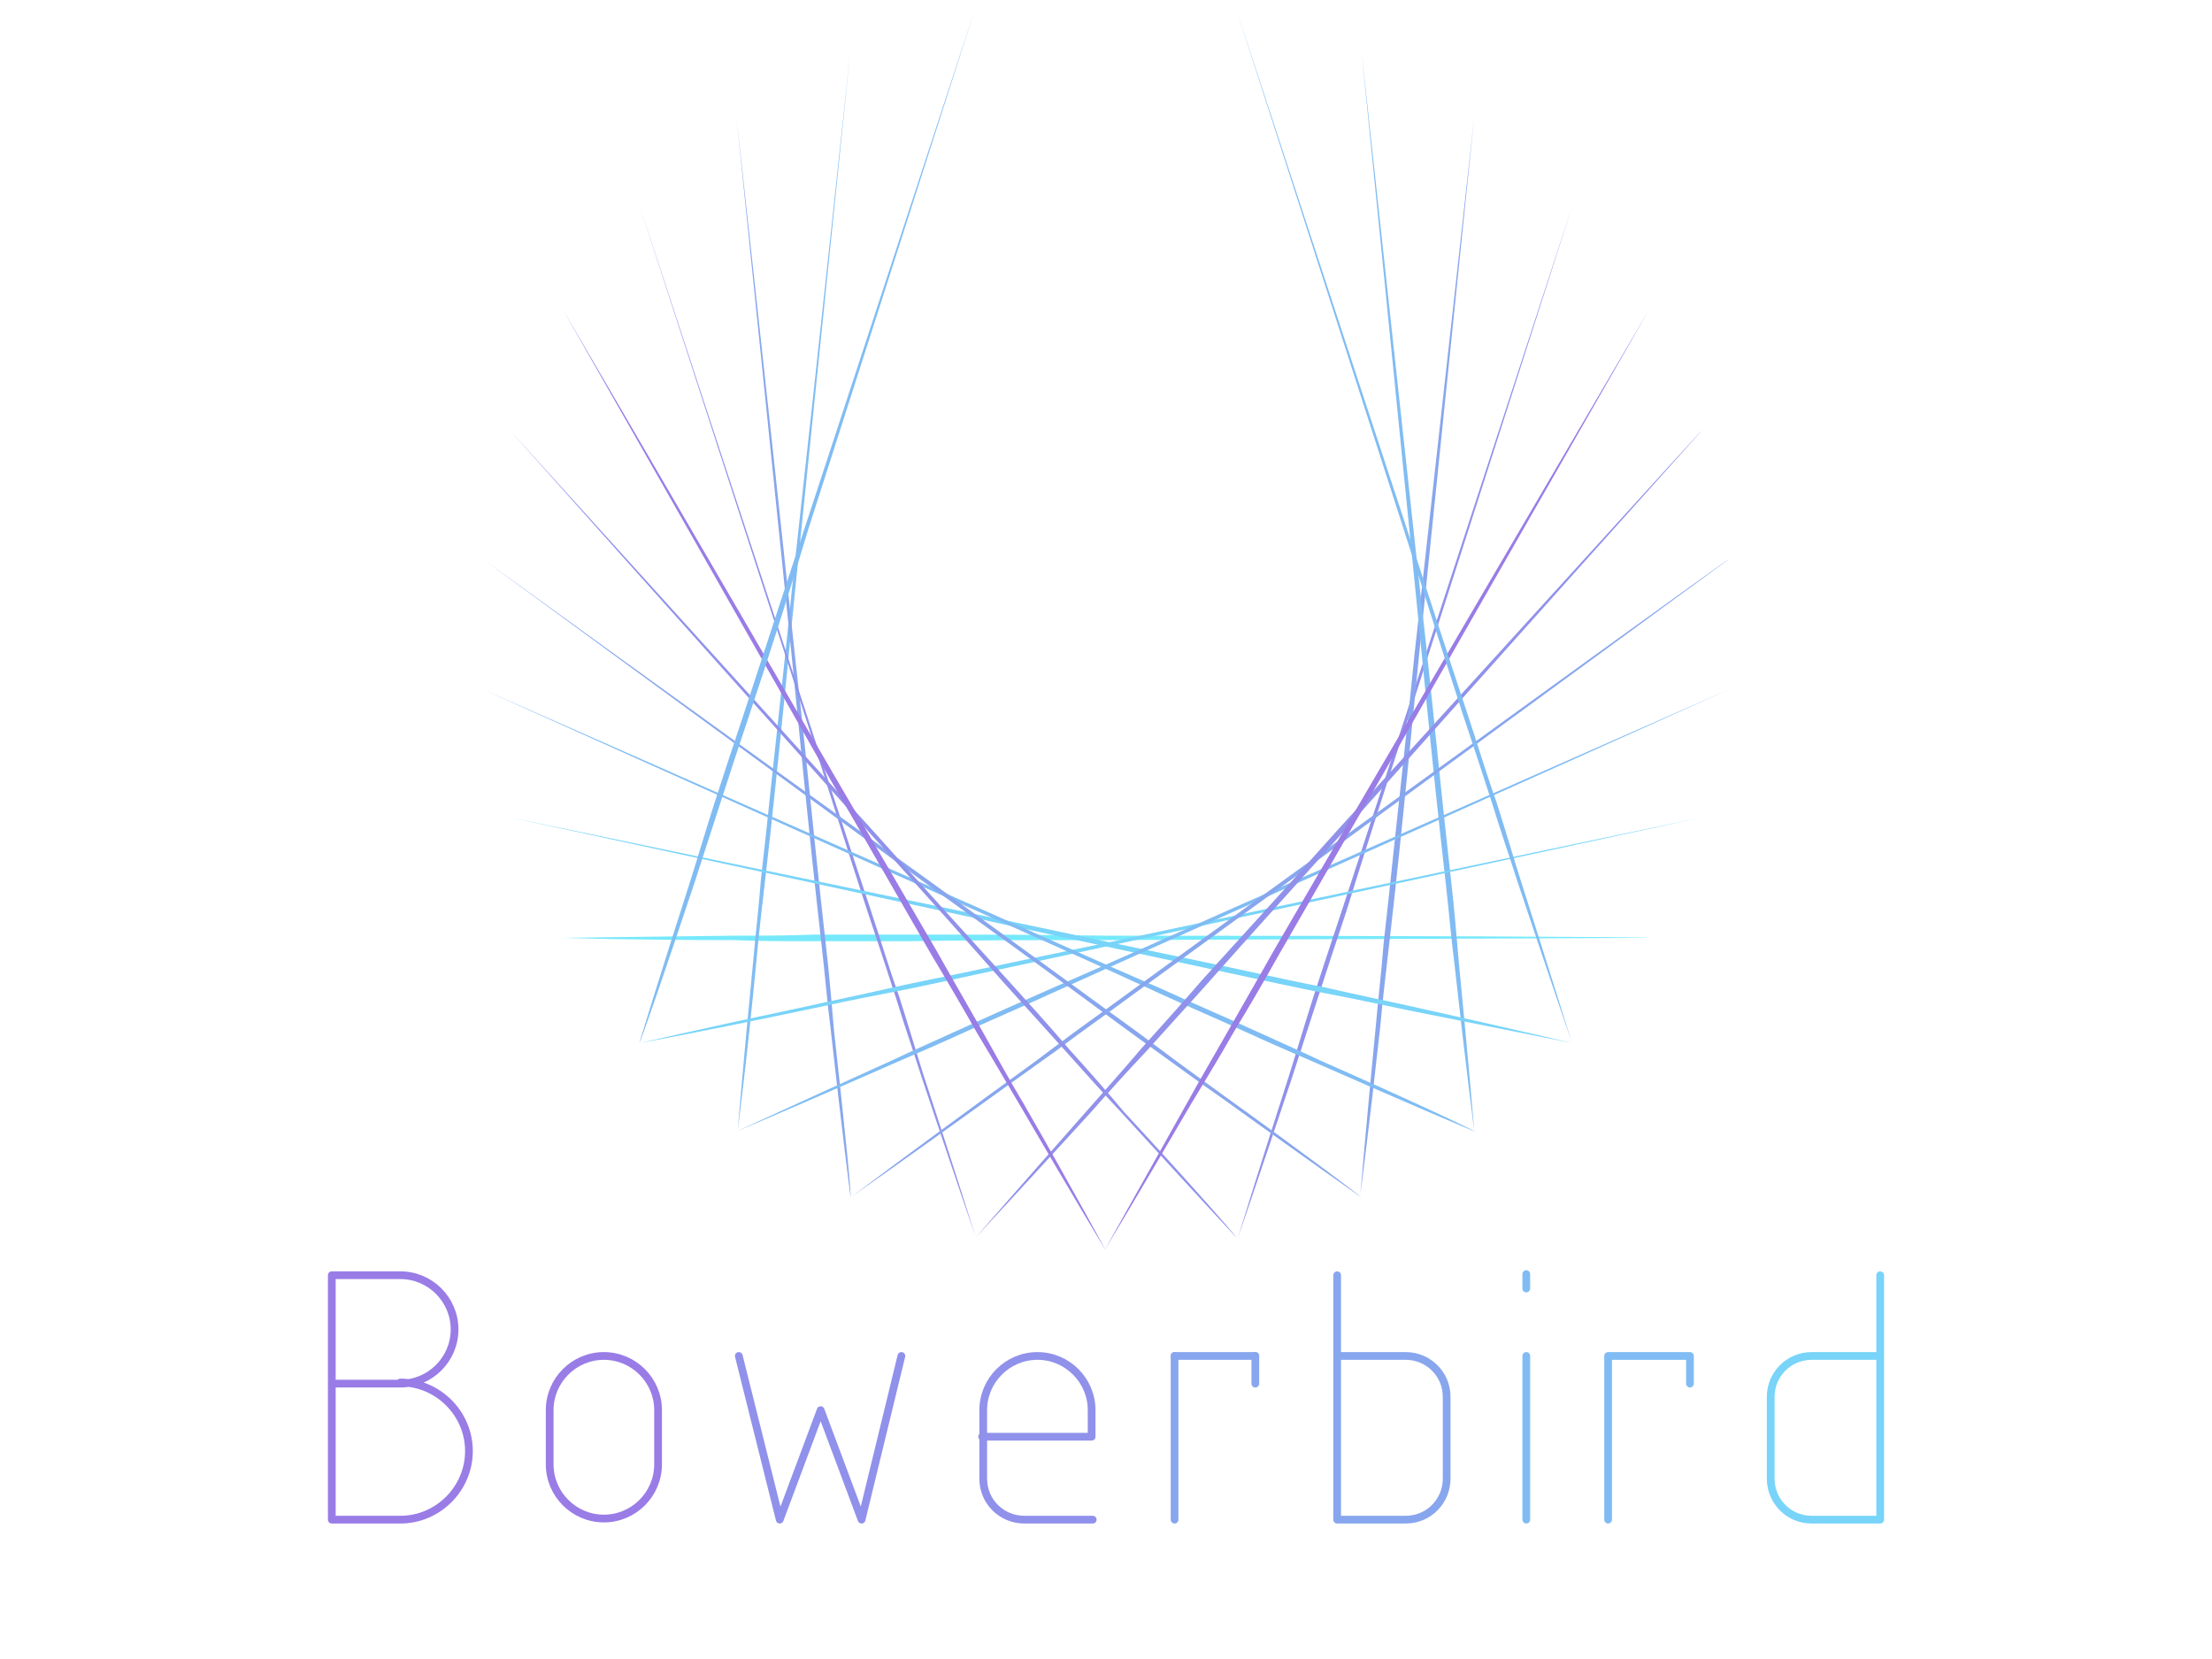
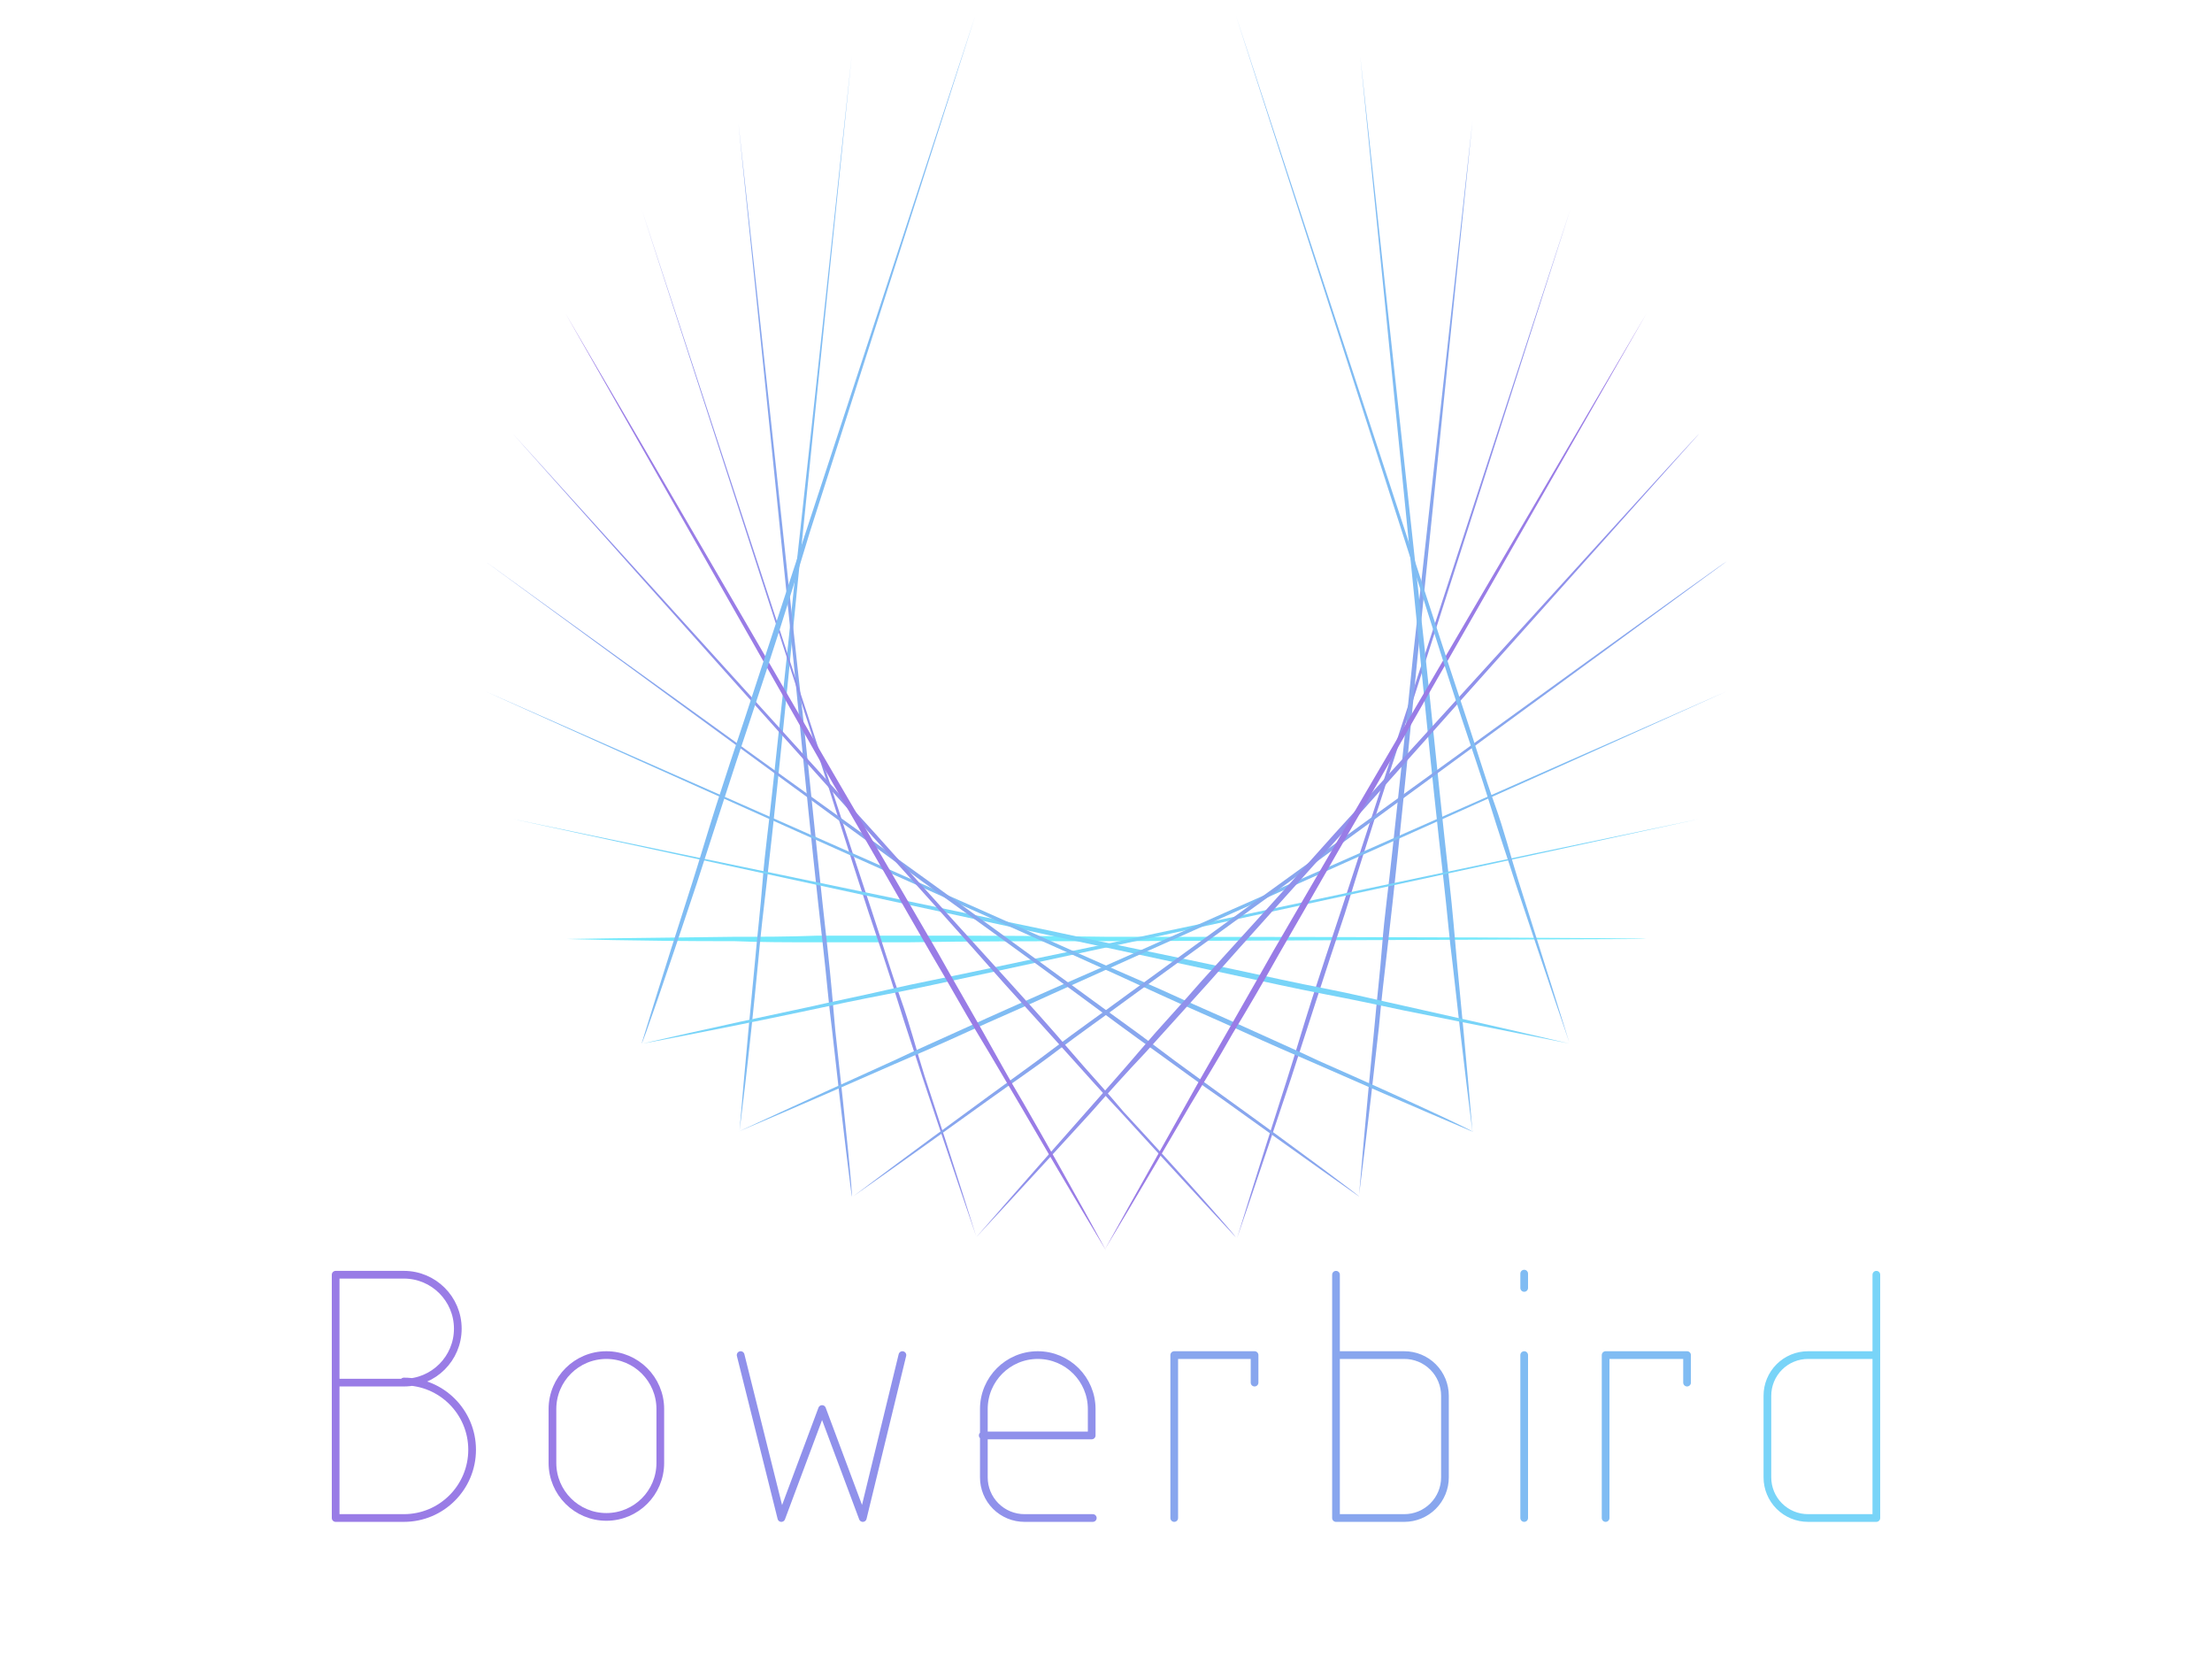
- <svg xmlns="http://www.w3.org/2000/svg" version="1.1" id="Ebene_1" x="0px" y="0px" viewBox="0 0 200 150" style="enable-background:new 0 0 200 150;" xml:space="preserve">
-   <style type="text/css">
- 	.st0{fill:none;stroke:#78D4F8;stroke-width:0.7;stroke-linecap:round;stroke-linejoin:round;stroke-miterlimit:10;}
- 	.st1{fill:none;stroke:#80BCF3;stroke-width:0.7;stroke-linecap:round;stroke-linejoin:round;stroke-miterlimit:10;}
- 	.st2{fill:none;stroke:#88A6EE;stroke-width:0.7;stroke-linecap:round;stroke-linejoin:round;stroke-miterlimit:10;}
- 	.st3{fill:none;stroke:#9091EB;stroke-width:0.7;stroke-linecap:round;stroke-linejoin:round;stroke-miterlimit:10;}
- 	.st4{fill:none;stroke:#997CE6;stroke-width:0.7;stroke-linecap:round;stroke-linejoin:round;stroke-miterlimit:10;}
- 	.st5{fill:#75E9FB;}
- 	.st6{fill:#80BCF3;}
- 	.st7{fill:#88A6EE;}
- 	.st8{fill:#9091EB;}
- 	.st9{fill:#78D4F8;}
- 	.st10{fill:#997CE6;}
- </style>
-   <g>
-     <path class="st0" d="M170,122.6h-6.2c-2,0-3.7,1.6-3.7,3.7v7.4c0,2,1.6,3.7,3.7,3.7h6.2v-22.1" />
-     <polyline class="st1" points="152.8,125.1 152.8,122.6 145.4,122.6 145.4,137.4  " />
-     <line class="st1" x1="138" y1="116.5" x2="138" y2="115.2" />
-     <line class="st1" x1="138" y1="137.4" x2="138" y2="122.6" />
-     <path class="st2" d="M120.9,122.6h6.2c2,0,3.7,1.6,3.7,3.7v7.4c0,2-1.6,3.7-3.7,3.7h-6.2v-22.1" />
-     <line class="st2" x1="106.2" y1="137.4" x2="106.2" y2="122.6" />
-     <line class="st2" x1="106.2" y1="122.6" x2="113.5" y2="122.6" />
-     <line class="st2" x1="113.5" y1="122.6" x2="113.5" y2="125.1" />
-     <path class="st3" d="M98.8,137.4h-6.2c-2,0-3.7-1.6-3.7-3.7v-6.2c0-2.7,2.2-4.9,4.9-4.9c2.7,0,4.9,2.2,4.9,4.9v2.4h-9.9" />
-     <polyline class="st3" points="81.5,122.6 77.9,137.4 74.2,127.5 70.5,137.4 66.8,122.6  " />
-     <path class="st4" d="M59.5,127.5v4.9c0,2.7-2.2,4.9-4.9,4.9s-4.9-2.2-4.9-4.9v-4.9c0-2.7,2.2-4.9,4.9-4.9S59.5,124.8,59.5,127.5z" />
-     <path class="st4" d="M30,125.1h6.2c2.7,0,4.9-2.2,4.9-4.9c0-2.7-2.2-4.9-4.9-4.9H30v22.1h6.2c3.4,0,6.2-2.8,6.2-6.2   c0-3.4-2.8-6.2-6.2-6.2" />
-   </g>
-   <g>
-     <path class="st5" d="M149.1,84.8c0,0-24.5,0.1-49.1,0.2c-6.1,0-12.3,0-18,0.1c-2.9,0-5.7,0-8.3,0s-5.1,0-7.4-0.1   C57.1,85,51,84.8,51,84.8l0,0l0,0c0,0,6.1-0.1,15.3-0.2c2.3,0,4.8,0,7.4-0.1c2.6,0,5.4,0,8.3,0c5.8,0,11.9,0,18,0.1   C124.5,84.6,149.1,84.7,149.1,84.8C149.1,84.7,149.1,84.7,149.1,84.8C149.1,84.7,149.1,84.8,149.1,84.8" />
-     <path class="st6" d="M66.7,102.2c0,0,0.5-6.1,1.4-15.3c0.2-2.3,0.5-4.8,0.7-7.4c0.3-2.6,0.6-5.4,0.9-8.3c0.6-5.7,1.3-11.8,1.9-17.9   c2.7-24.4,5.3-48.8,5.3-48.8l0,0l0,0c0,0-2.5,24.4-5,48.8c-0.6,6.1-1.2,12.2-1.8,17.9c-0.3,2.9-0.6,5.6-0.9,8.2s-0.6,5.1-0.8,7.4   C67.5,96.2,66.7,102.2,66.7,102.2C66.7,102.3,66.7,102.3,66.7,102.2C66.7,102.3,66.7,102.3,66.7,102.2" />
-     <path class="st7" d="M76.9,108.2c0,0-0.8-6.1-1.8-15.2c-0.3-2.3-0.5-4.8-0.8-7.4s-0.6-5.4-0.9-8.2c-0.6-5.7-1.2-11.8-1.8-17.9   c-2.5-24.4-5-48.8-5-48.8l0,0l0,0c0,0,2.7,24.4,5.3,48.8c0.7,6.1,1.3,12.2,1.9,17.9c0.3,2.9,0.6,5.6,0.9,8.3   c0.3,2.6,0.5,5.1,0.7,7.4C76.4,102.1,77,108.2,76.9,108.2C77,108.2,77,108.2,76.9,108.2L76.9,108.2" />
-     <path class="st8" d="M88.2,111.8c0,0-2-5.8-4.9-14.5c-0.7-2.2-1.5-4.5-2.3-7.1c-0.8-2.5-1.7-5.2-2.6-7.9   c-1.8-5.5-3.6-11.3-5.5-17.2L57.8,18.5l0,0l0,0l15.3,46.6c1.9,5.8,3.8,11.7,5.6,17.1c0.9,2.7,1.7,5.4,2.6,7.9   c0.8,2.5,1.5,4.9,2.2,7.1C86.4,106,88.2,111.8,88.2,111.8S88.2,111.9,88.2,111.8C88.2,111.9,88.2,111.9,88.2,111.8" />
-     <path class="st8" d="M142.2,18.5l-15,46.8c-1.9,5.8-3.8,11.7-5.5,17.2c-0.9,2.7-1.8,5.4-2.6,7.9c-0.8,2.5-1.6,4.9-2.3,7.1   c-2.9,8.7-4.9,14.5-4.9,14.5l0,0l0,0c0,0,1.8-5.9,4.6-14.6c0.7-2.2,1.4-4.6,2.2-7.1s1.7-5.2,2.6-7.9c1.8-5.5,3.7-11.3,5.6-17.1   L142.2,18.5C142.1,18.4,142.1,18.4,142.2,18.5C142.2,18.4,142.2,18.4,142.2,18.5" />
-     <path class="st7" d="M133.3,10.5c0,0-2.5,24.4-5,48.8c-0.6,6.1-1.2,12.2-1.8,17.9c-0.3,2.9-0.6,5.6-0.9,8.2s-0.6,5.1-0.8,7.4   c-1,9.1-1.8,15.2-1.8,15.2l0,0l0,0c0,0,0.5-6.1,1.4-15.3c0.2-2.3,0.5-4.8,0.7-7.4c0.3-2.6,0.6-5.4,0.9-8.3   c0.6-5.7,1.3-11.8,1.9-17.9C130.6,34.9,133.3,10.5,133.3,10.5L133.3,10.5C133.3,10.5,133.4,10.5,133.3,10.5" />
-     <path class="st6" d="M123.1,4.6l5.3,48.8c0.7,6.1,1.3,12.2,1.9,17.9c0.3,2.9,0.6,5.6,0.9,8.3c0.3,2.6,0.5,5.1,0.7,7.4   c0.9,9.2,1.4,15.3,1.4,15.3l0,0l0,0c0,0-0.8-6.1-1.8-15.2c-0.3-2.3-0.5-4.8-0.8-7.4s-0.6-5.4-0.9-8.2c-0.6-5.7-1.2-11.8-1.8-17.9   L123.1,4.6C123,4.6,123,4.6,123.1,4.6L123.1,4.6" />
-     <path class="st9" d="M142.1,94.3c0,0-6-1.2-15-3c-2.3-0.5-4.7-1-7.3-1.5c-2.6-0.5-5.3-1.1-8.1-1.7c-5.6-1.2-11.6-2.5-17.6-3.8   c-24-5.2-48-10.4-48-10.4l0,0l0,0c0,0,24,5,48.1,10c6,1.3,12,2.5,17.6,3.7c2.8,0.6,5.5,1.2,8.1,1.7c2.6,0.6,5,1.1,7.3,1.6   C136.2,92.9,142.1,94.3,142.1,94.3S142.2,94.3,142.1,94.3C142.2,94.3,142.1,94.3,142.1,94.3" />
-     <path class="st9" d="M153.9,73.9c0,0-24,5.2-48,10.4c-6,1.3-12,2.6-17.6,3.8c-2.8,0.6-5.5,1.2-8.1,1.7s-5,1-7.3,1.5   c-9,1.9-15,3-15,3l0,0l0,0c0,0,6-1.4,15-3.3c2.2-0.5,4.7-1,7.3-1.6s5.3-1.1,8.1-1.7c5.6-1.2,11.6-2.4,17.6-3.7   C129.9,78.9,153.9,73.9,153.9,73.9L153.9,73.9L153.9,73.9" />
-     <path class="st6" d="M133.3,102.3c0,0-5.7-2.4-14.1-6.1c-2.1-0.9-4.4-1.9-6.8-3s-5-2.2-7.6-3.4c-5.2-2.4-10.8-4.9-16.4-7.4   C66,72.4,43.6,62.3,43.6,62.3l0,0l0,0c0,0,22.5,9.9,44.9,19.8c5.6,2.5,11.2,5,16.5,7.3c2.6,1.2,5.2,2.3,7.6,3.4s4.7,2.1,6.8,3.1   C127.8,99.6,133.3,102.2,133.3,102.3C133.3,102.2,133.4,102.2,133.3,102.3L133.3,102.3" />
-     <path class="st6" d="M156.4,62.3c0,0-22.4,10.1-44.8,20.1c-5.6,2.5-11.2,5-16.5,7.4c-2.6,1.2-5.2,2.3-7.6,3.4s-4.7,2.1-6.8,3   c-8.4,3.7-14.1,6.1-14.1,6.1l0,0l0,0c0,0,5.6-2.6,14-6.4c2.1-1,4.4-2,6.8-3.1s4.9-2.2,7.6-3.4c5.3-2.3,10.9-4.8,16.5-7.3   C133.9,72.2,156.4,62.3,156.4,62.3L156.4,62.3L156.4,62.3" />
-     <path class="st7" d="M123,108.2c0,0-5-3.5-12.5-8.9c-1.9-1.3-3.9-2.8-6-4.3s-4.4-3.2-6.7-4.9c-4.6-3.4-9.6-7-14.6-10.6   c-19.8-14.5-39.6-29-39.6-29l0,0l0,0c0,0,19.9,14.4,39.8,28.7c5,3.6,9.9,7.2,14.6,10.6c2.3,1.7,4.6,3.3,6.7,4.9s4.1,3,6,4.4   C118.2,104.5,123.1,108.2,123,108.2C123.1,108.2,123.1,108.2,123,108.2C123.1,108.2,123.1,108.2,123,108.2" />
-     <path class="st7" d="M156.4,50.5l-39.6,29c-5,3.6-9.9,7.2-14.6,10.6c-2.3,1.7-4.6,3.3-6.7,4.9c-2.1,1.5-4.2,3-6,4.3   c-7.5,5.4-12.5,8.9-12.5,8.9l0,0l0,0c0,0,4.9-3.7,12.3-9.1c1.9-1.4,3.9-2.8,6-4.4s4.4-3.2,6.7-4.9c4.7-3.4,9.6-7,14.6-10.6   C136.5,64.8,156.4,50.4,156.4,50.5C156.4,50.4,156.4,50.4,156.4,50.5L156.4,50.5" />
-     <path class="st8" d="M111.8,111.9c0,0-4.2-4.5-10.4-11.3c-1.6-1.7-3.2-3.5-5-5.5s-3.6-4-5.6-6.2c-3.8-4.3-7.9-8.9-12-13.4   C62.4,57.2,46.1,38.9,46.1,38.9l0,0l0,0c0,0,16.5,18.2,33,36.4c4.1,4.6,8.2,9.1,12.1,13.4c1.9,2.1,3.8,4.2,5.5,6.2   c1.8,2,3.4,3.8,4.9,5.6C107.8,107.2,111.8,111.8,111.8,111.9C111.8,111.8,111.8,111.8,111.8,111.9L111.8,111.9" />
-     <path class="st8" d="M153.9,38.9c0,0-16.4,18.3-32.7,36.6c-4.1,4.6-8.2,9.1-12,13.4c-1.9,2.1-3.8,4.2-5.6,6.2   c-1.8,1.9-3.5,3.8-5,5.5c-6.2,6.8-10.4,11.3-10.4,11.3l0,0l0,0c0,0,4-4.6,10.1-11.5c1.5-1.7,3.2-3.6,4.9-5.6c1.8-2,3.6-4,5.5-6.2   c3.9-4.3,8-8.8,12.1-13.4C137.4,57,153.9,38.8,153.9,38.9C153.9,38.8,153.9,38.8,153.9,38.9L153.9,38.9" />
-     <path class="st10" d="M100,113.1c0,0-3.2-5.3-7.8-13.2c-1.2-2-2.4-4.1-3.8-6.4c-1.3-2.3-2.7-4.7-4.2-7.2c-2.9-5-5.9-10.3-9-15.6   C63.1,49.4,50.9,28,50.9,28l0,0l0,0c0,0,12.4,21.2,24.7,42.4c3.1,5.3,6.2,10.6,9.1,15.6c1.4,2.5,2.8,4.9,4.1,7.2   c1.3,2.3,2.5,4.5,3.7,6.5C97.1,107.7,100,113.1,100,113.1L100,113.1L100,113.1" />
-     <path class="st10" d="M149.1,28l-24.4,42.6c-3.1,5.3-6.1,10.6-9,15.6c-1.4,2.5-2.8,4.9-4.2,7.2c-1.3,2.3-2.6,4.4-3.8,6.4   c-4.6,7.9-7.8,13.2-7.8,13.2l0,0l0,0c0,0,3-5.4,7.5-13.4c1.1-2,2.4-4.2,3.7-6.5s2.7-4.7,4.1-7.2c2.9-5,6-10.3,9.1-15.6L149.1,28   L149.1,28L149.1,28" />
-     <path class="st6" d="M57.8,94.3c0,0,1.8-5.9,4.6-14.6c0.7-2.2,1.4-4.6,2.2-7.1c0.8-2.5,1.7-5.2,2.6-7.9c1.8-5.5,3.7-11.3,5.6-17.1   L88.1,1l0,0l0,0l-15,46.8c-1.7,5.7-3.6,11.6-5.4,17c-0.9,2.7-1.8,5.4-2.6,7.9c-0.8,2.5-1.6,4.9-2.3,7.1   C59.9,88.5,57.9,94.3,57.8,94.3C57.9,94.3,57.9,94.3,57.8,94.3L57.8,94.3" />
-     <path class="st6" d="M111.8,0.9l15.3,46.6c1.9,5.8,3.8,11.7,5.6,17.1c0.9,2.7,1.7,5.4,2.6,7.9c0.8,2.5,1.5,4.9,2.2,7.1   c2.8,8.8,4.6,14.6,4.6,14.6l0,0l0,0c0,0-2-5.8-4.9-14.5c-0.7-2.2-1.5-4.5-2.3-7.1c-0.8-2.5-1.7-5.2-2.6-7.9   c-1.8-5.5-3.6-11.3-5.5-17.2L111.8,0.9L111.8,0.9L111.8,0.9" />
-   </g>
+ <svg xmlns="http://www.w3.org/2000/svg" id="bowerbird-logo" viewBox="0 0 201 151">
+   <path id="letter-0" class="letter" d="M30,125.1h6.2a4.9,4.9,0,0,0,0-9.8H30v22.1h6.2a6.2,6.2,0,0,0,0-12.4" transform="translate(0.5 0.5)" style="fill:none;stroke:#997ce6;stroke-linecap:round;stroke-linejoin:round;stroke-width:0.7px" />
+   <path id="letter-1" class="letter" d="M59.5,127.5v4.9a4.9,4.9,0,1,1-9.8,0v-4.9a4.9,4.9,0,1,1,9.8,0Z" transform="translate(0.5 0.5)" style="fill:none;stroke:#997ce6;stroke-linecap:round;stroke-linejoin:round;stroke-width:0.7px" />
+   <path id="letter-2" class="letter" d="M82 123.1 78.4 137.9 74.7 128 71 137.9 67.3 123.1" style="fill:none;stroke:#9091eb;stroke-linecap:round;stroke-linejoin:round;stroke-width:0.7px" />
+   <path id="letter-3" class="letter" d="M98.8,137.4H92.6a3.69,3.69,0,0,1-3.7-3.7v-6.2a4.9,4.9,0,0,1,9.8,0v2.4H88.8" transform="translate(0.5 0.5)" style="fill:none;stroke:#9091eb;stroke-linecap:round;stroke-linejoin:round;stroke-width:0.7px" />
+   <path id="letter-4" class="letter" d="M114 125.6 114 123.1 106.7 123.1 106.7 137.9" style="fill:none;stroke:#88a6ee;stroke-linecap:round;stroke-linejoin:round;stroke-width:0.7px" />
+   <path id="letter-5" class="letter" d="M120.9,122.6h6.2a3.69,3.69,0,0,1,3.7,3.7v7.4a3.69,3.69,0,0,1-3.7,3.7h-6.2V115.3" transform="translate(0.5 0.5)" style="fill:none;stroke:#88a6ee;stroke-linecap:round;stroke-linejoin:round;stroke-width:0.7px" />
+   <path id="letter-6-0" class="letter" d="M138.5 137.9 138.5 123.1" style="fill:none;stroke:#80bcf3;stroke-linecap:round;stroke-linejoin:round;stroke-width:0.7px" />
+   <path id="letter-6-1" class="letter" d="M138.5 117 138.5 115.7" style="fill:none;stroke:#80bcf3;stroke-linecap:round;stroke-linejoin:round;stroke-width:0.7px" />
+   <path id="letter-7" class="letter" d="M153.3 125.6 153.3 123.1 145.9 123.1 145.9 137.9" style="fill:none;stroke:#80bcf3;stroke-linecap:round;stroke-linejoin:round;stroke-width:0.7px" />
+   <path id="letter-8" class="letter" d="M170,122.6h-6.2a3.69,3.69,0,0,0-3.7,3.7v7.4a3.69,3.69,0,0,0,3.7,3.7H170V115.3" transform="translate(0.5 0.5)" style="fill:none;stroke:#78d4f8;stroke-linecap:round;stroke-linejoin:round;stroke-width:0.7px" />
+   <path id="wing-c0" class="wing" d="M149.1,84.8,100,85c-6.1,0-12.3,0-18,.1H73.7c-2.6,0-5.1,0-7.4-.1-9.2,0-15.3-.2-15.3-.2h0s6.1-.1,15.3-.2c2.3,0,4.8,0,7.4-.1H82c5.8,0,11.9,0,18,.1,24.5,0,49.1.1,49.1.2h0" transform="translate(0.5 0.5)" style="fill:#75e9fb" />
+   <path id="wing-l8" class="wing" d="M66.7,102.2s.5-6.1,1.4-15.3c.2-2.3.5-4.8.7-7.4s.6-5.4.9-8.3c.6-5.7,1.3-11.8,1.9-17.9,2.7-24.4,5.3-48.8,5.3-48.8h0l-5,48.8c-.6,6.1-1.2,12.2-1.8,17.9-.3,2.9-.6,5.6-.9,8.2s-.6,5.1-.8,7.4c-.9,9.4-1.7,15.4-1.7,15.4h0" transform="translate(0.5 0.5)" style="fill:#80bcf3" />
+   <path id="wing-l7" class="wing" d="M76.9,108.2s-.8-6.1-1.8-15.2c-.3-2.3-.5-4.8-.8-7.4s-.6-5.4-.9-8.2c-.6-5.7-1.2-11.8-1.8-17.9l-5-48.8h0s2.7,24.4,5.3,48.8c.7,6.1,1.3,12.2,1.9,17.9.3,2.9.6,5.6.9,8.3s.5,5.1.7,7.4c1,9,1.6,15.1,1.5,15.1h0" transform="translate(0.5 0.5)" style="fill:#88a6ee" />
+   <path id="wing-l6" class="wing" d="M88.2,111.8s-2-5.8-4.9-14.5c-.7-2.2-1.5-4.5-2.3-7.1s-1.7-5.2-2.6-7.9c-1.8-5.5-3.6-11.3-5.5-17.2L57.8,18.5h0L73.1,65.1c1.9,5.8,3.8,11.7,5.6,17.1.9,2.7,1.7,5.4,2.6,7.9s1.5,4.9,2.2,7.1c2.9,8.8,4.7,14.6,4.7,14.6h0" transform="translate(0.5 0.5)" style="fill:#9091eb" />
+   <path id="wing-r6" class="wing" d="M142.2,18.5l-15,46.8c-1.9,5.8-3.8,11.7-5.5,17.2-.9,2.7-1.8,5.4-2.6,7.9s-1.6,4.9-2.3,7.1c-2.9,8.7-4.9,14.5-4.9,14.5h0s1.8-5.9,4.6-14.6c.7-2.2,1.4-4.6,2.2-7.1s1.7-5.2,2.6-7.9l5.6-17.1,15.3-46.8h0" transform="translate(0.5 0.5)" style="fill:#9091eb" />
+   <path id="wing-r7" class="wing" d="M133.3,10.5l-5,48.8c-.6,6.1-1.2,12.2-1.8,17.9-.3,2.9-.6,5.6-.9,8.2s-.6,5.1-.8,7.4c-1,9.1-1.8,15.2-1.8,15.2h0s.5-6.1,1.4-15.3c.2-2.3.5-4.8.7-7.4s.6-5.4.9-8.3c.6-5.7,1.3-11.8,1.9-17.9,2.7-24.2,5.4-48.6,5.4-48.6h0" transform="translate(0.5 0.5)" style="fill:#88a6ee" />
+   <path id="wing-r8" class="wing" d="M123.1,4.6l5.3,48.8c.7,6.1,1.3,12.2,1.9,17.9.3,2.9.6,5.6.9,8.3s.5,5.1.7,7.4c.9,9.2,1.4,15.3,1.4,15.3h0s-.8-6.1-1.8-15.2c-.3-2.3-.5-4.8-.8-7.4s-.6-5.4-.9-8.2c-.6-5.7-1.2-11.8-1.8-17.9l-4.9-49h0" transform="translate(0.5 0.5)" style="fill:#80bcf3" />
+   <path id="wing-l1" class="wing" d="M142.1,94.3l-15-3c-2.3-.5-4.7-1-7.3-1.5s-5.3-1.1-8.1-1.7L94.1,84.3l-48-10.4h0s24,5,48.1,10c6,1.3,12,2.5,17.6,3.7,2.8.6,5.5,1.2,8.1,1.7s5,1.1,7.3,1.6c9,2,14.9,3.4,14.9,3.4h0" transform="translate(0.5 0.5)" style="fill:#78d4f8" />
+   <path id="wing-r1" class="wing" d="M153.9,73.9l-48,10.4L88.3,88.1c-2.8.6-5.5,1.2-8.1,1.7s-5,1-7.3,1.5c-9,1.9-15,3-15,3h0s6-1.4,15-3.3c2.2-.5,4.7-1,7.3-1.6s5.3-1.1,8.1-1.7c5.6-1.2,11.6-2.4,17.6-3.7,24-5.1,48-10.1,48-10.1h0" transform="translate(0.5 0.5)" style="fill:#78d4f8" />
+   <path id="wing-l2" class="wing" d="M133.3,102.3s-5.7-2.4-14.1-6.1c-2.1-.9-4.4-1.9-6.8-3s-5-2.2-7.6-3.4c-5.2-2.4-10.8-4.9-16.4-7.4C66,72.4,43.6,62.3,43.6,62.3h0s22.5,9.9,44.9,19.8c5.6,2.5,11.2,5,16.5,7.3,2.6,1.2,5.2,2.3,7.6,3.4s4.7,2.1,6.8,3.1c8.4,3.7,13.9,6.3,13.9,6.4,0-.1.1-.1,0,0h0" transform="translate(0.5 0.5)" style="fill:#80bcf3" />
+   <path id="wing-r2" class="wing" d="M156.4,62.3S134,72.4,111.6,82.4c-5.6,2.5-11.2,5-16.5,7.4-2.6,1.2-5.2,2.3-7.6,3.4s-4.7,2.1-6.8,3c-8.4,3.7-14.1,6.1-14.1,6.1h0s5.6-2.6,14-6.4c2.1-1,4.4-2,6.8-3.1s4.9-2.2,7.6-3.4c5.3-2.3,10.9-4.8,16.5-7.3,22.4-9.9,44.9-19.8,44.9-19.8h0" transform="translate(0.5 0.5)" style="fill:#80bcf3" />
+   <path id="wing-l3" class="wing" d="M123,108.2s-5-3.5-12.5-8.9c-1.9-1.3-3.9-2.8-6-4.3s-4.4-3.2-6.7-4.9c-4.6-3.4-9.6-7-14.6-10.6l-39.6-29h0S63.5,64.9,83.4,79.2c5,3.6,9.9,7.2,14.6,10.6,2.3,1.7,4.6,3.3,6.7,4.9s4.1,3,6,4.4c7.5,5.4,12.4,9.1,12.3,9.1h0" transform="translate(0.5 0.5)" style="fill:#88a6ee" />
+   <path id="wing-r3" class="wing" d="M156.4,50.5l-39.6,29c-5,3.6-9.9,7.2-14.6,10.6-2.3,1.7-4.6,3.3-6.7,4.9s-4.2,3-6,4.3C82,104.7,77,108.2,77,108.2h0s4.9-3.7,12.3-9.1c1.9-1.4,3.9-2.8,6-4.4s4.4-3.2,6.7-4.9c4.7-3.4,9.6-7,14.6-10.6,19.9-14.4,39.8-28.8,39.8-28.7h0" transform="translate(0.5 0.5)" style="fill:#88a6ee" />
+   <path id="wing-l4" class="wing" d="M111.8,111.9s-4.2-4.5-10.4-11.3c-1.6-1.7-3.2-3.5-5-5.5s-3.6-4-5.6-6.2c-3.8-4.3-7.9-8.9-12-13.4C62.4,57.2,46.1,38.9,46.1,38.9h0l33,36.4c4.1,4.6,8.2,9.1,12.1,13.4,1.9,2.1,3.8,4.2,5.5,6.2s3.4,3.8,4.9,5.6c6.2,6.7,10.2,11.3,10.2,11.4h0" transform="translate(0.5 0.5)" style="fill:#9091eb" />
+   <path id="wing-r4" class="wing" d="M153.9,38.9s-16.4,18.3-32.7,36.6c-4.1,4.6-8.2,9.1-12,13.4l-5.6,6.2c-1.8,1.9-3.5,3.8-5,5.5-6.2,6.8-10.4,11.3-10.4,11.3h0s4-4.6,10.1-11.5c1.5-1.7,3.2-3.6,4.9-5.6s3.6-4,5.5-6.2c3.9-4.3,8-8.8,12.1-13.4,16.6-18.2,33.1-36.4,33.1-36.3h0" transform="translate(0.5 0.5)" style="fill:#9091eb" />
+   <path id="wing-l5" class="wing" d="M100,113.1s-3.2-5.3-7.8-13.2c-1.2-2-2.4-4.1-3.8-6.4s-2.7-4.7-4.2-7.2c-2.9-5-5.9-10.3-9-15.6C63.1,49.4,50.9,28,50.9,28h0S63.3,49.2,75.6,70.4C78.7,75.7,81.8,81,84.7,86c1.4,2.5,2.8,4.9,4.1,7.2s2.5,4.5,3.7,6.5c4.6,8,7.5,13.4,7.5,13.4h0" transform="translate(0.5 0.5)" style="fill:#997ce6" />
+   <path id="wing-r5" class="wing" d="M149.1,28,124.7,70.6c-3.1,5.3-6.1,10.6-9,15.6q-2.1,3.75-4.2,7.2c-1.3,2.3-2.6,4.4-3.8,6.4-4.6,7.9-7.8,13.2-7.8,13.2h0s3-5.4,7.5-13.4c1.1-2,2.4-4.2,3.7-6.5s2.7-4.7,4.1-7.2c2.9-5,6-10.3,9.1-15.6L149.1,28h0" transform="translate(0.5 0.5)" style="fill:#997ce6" />
+   <path id="wing-l9" class="wing" d="M57.8,94.3s1.8-5.9,4.6-14.6c.7-2.2,1.4-4.6,2.2-7.1s1.7-5.2,2.6-7.9l5.6-17.1L88.1,1h0l-15,46.8c-1.7,5.7-3.6,11.6-5.4,17-.9,2.7-1.8,5.4-2.6,7.9s-1.6,4.9-2.3,7.1c-2.9,8.7-4.9,14.5-5,14.5h0" transform="translate(0.5 0.5)" style="fill:#80bcf3" />
+   <path id="wing-r9" class="wing" d="M111.8.9l15.3,46.6c1.9,5.8,3.8,11.7,5.6,17.1.9,2.7,1.7,5.4,2.6,7.9s1.5,4.9,2.2,7.1c2.8,8.8,4.6,14.6,4.6,14.6h0s-2-5.8-4.9-14.5c-.7-2.2-1.5-4.5-2.3-7.1s-1.7-5.2-2.6-7.9c-1.8-5.5-3.6-11.3-5.5-17.2L111.8.9h0" transform="translate(0.5 0.5)" style="fill:#80bcf3" />
</svg>
